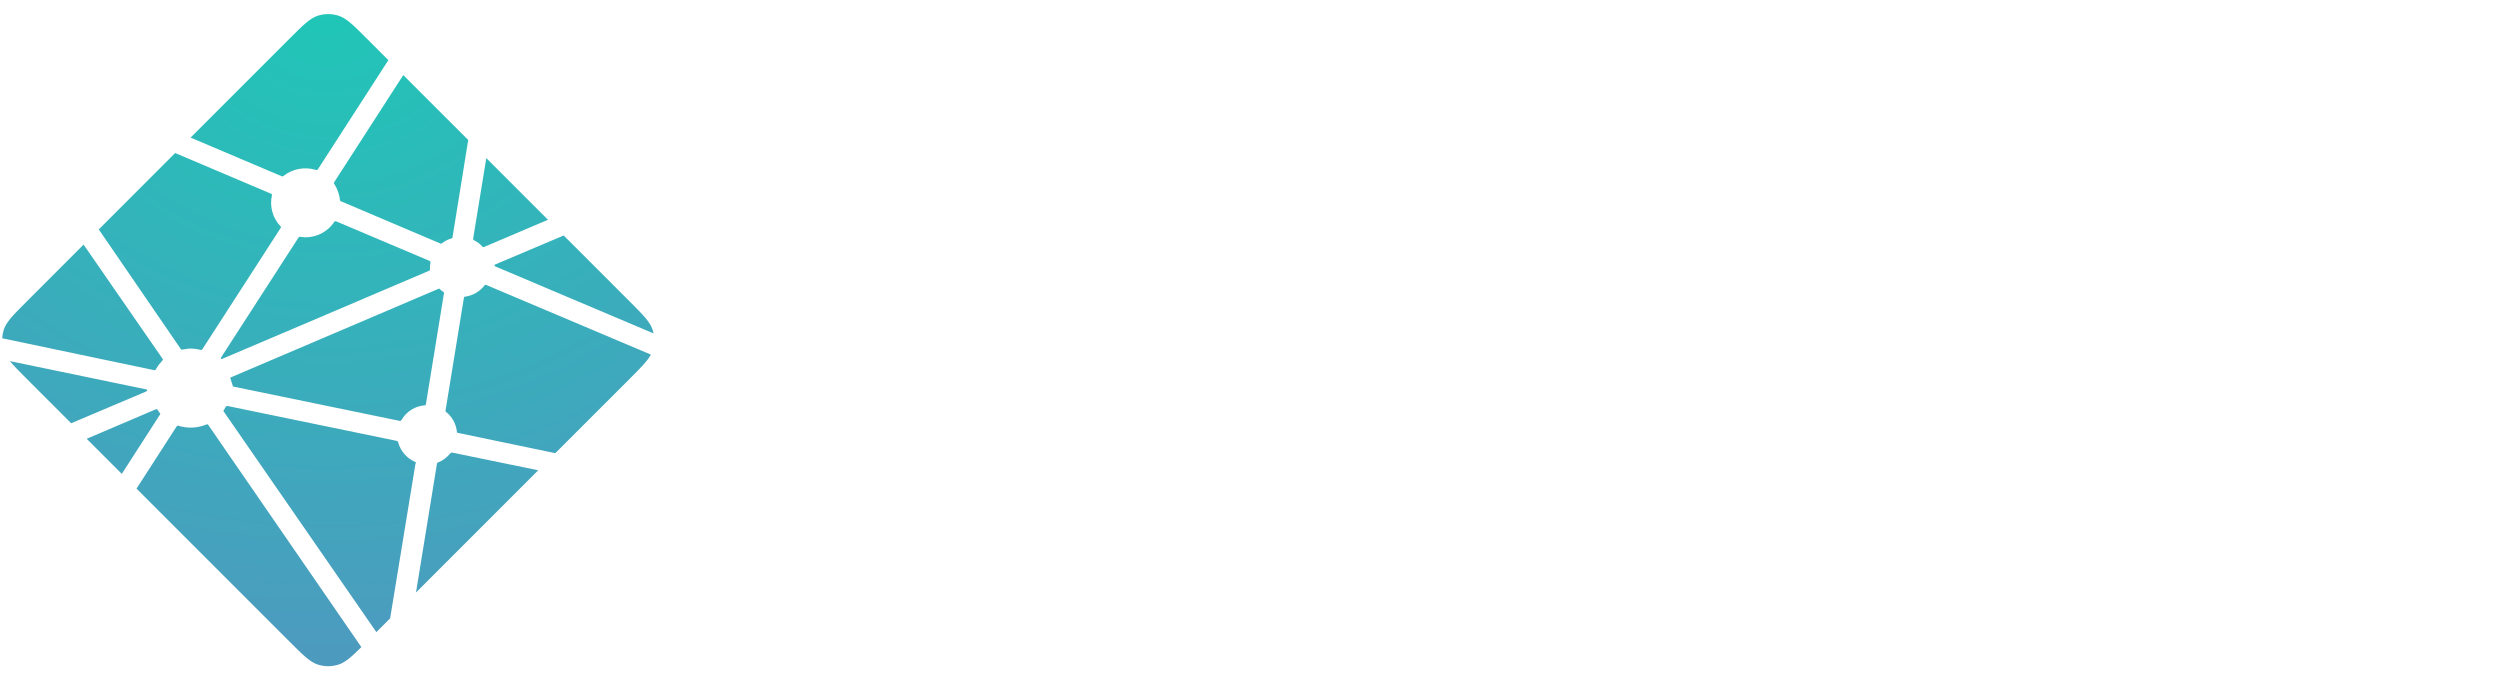
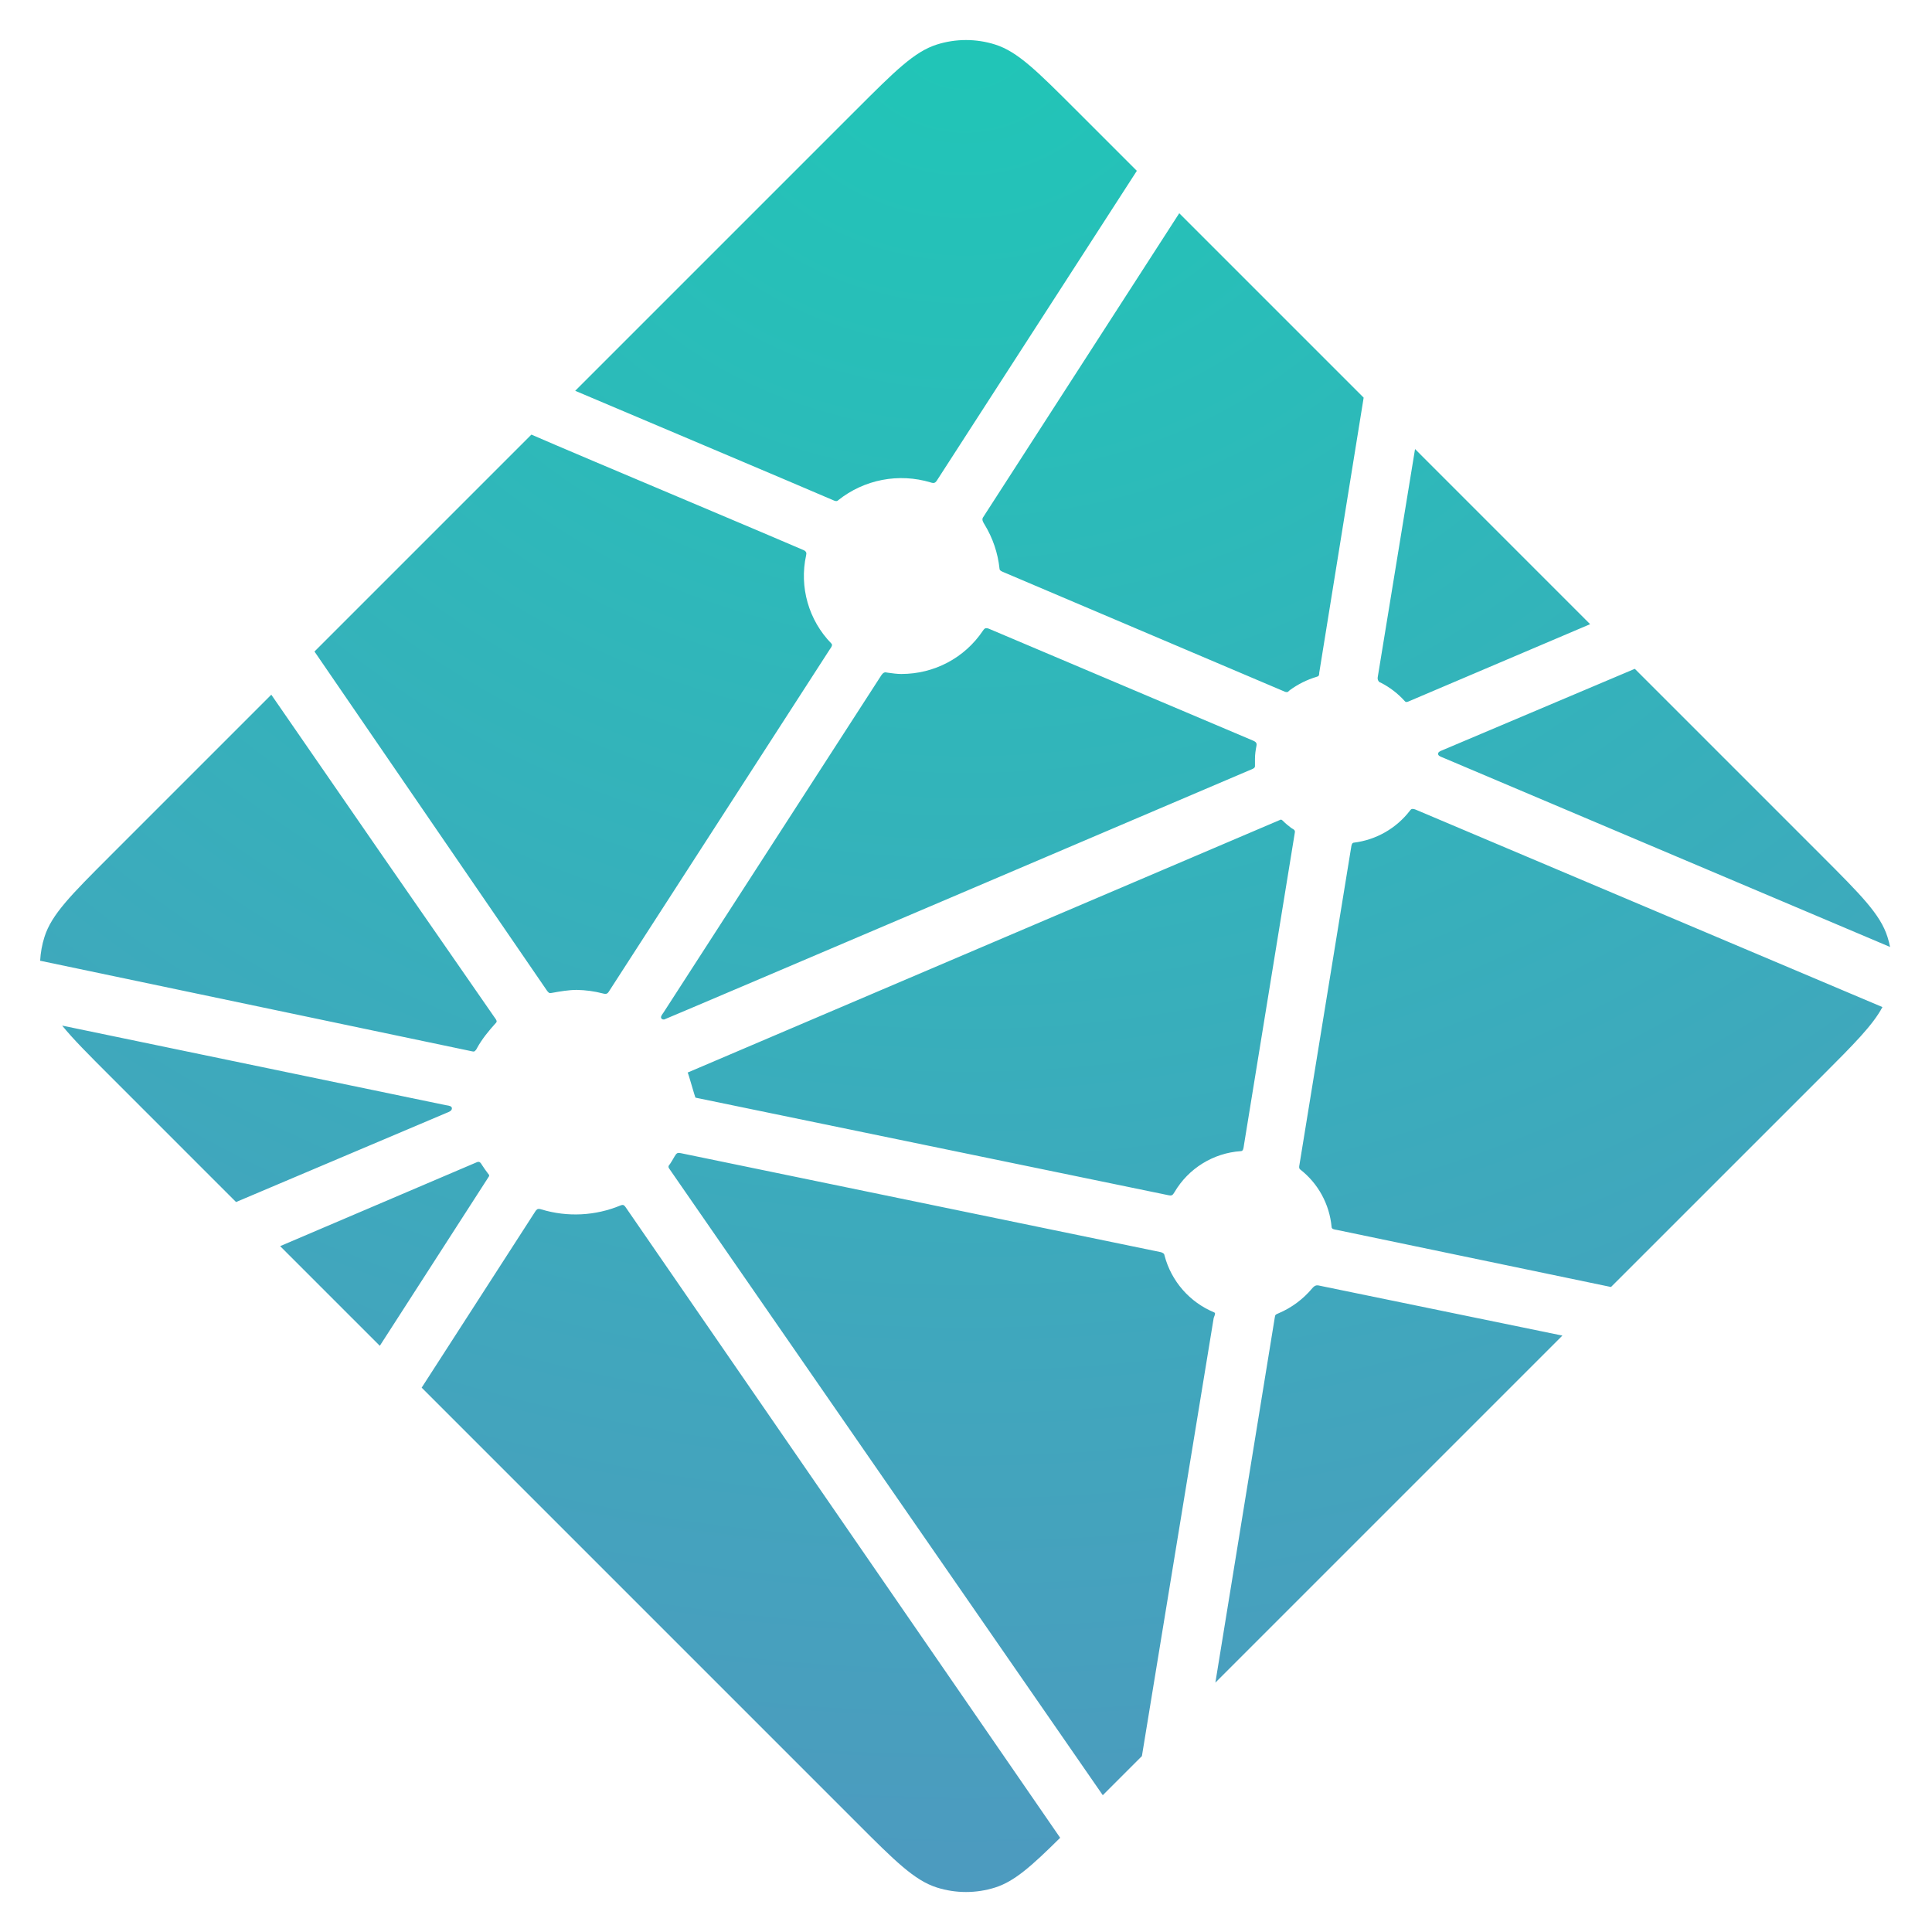
- <svg xmlns="http://www.w3.org/2000/svg" width="147" height="40">
-   <radialGradient id="a" cy="0%" r="100.11%" gradientTransform="matrix(0 .9989 -1.152 0 .5 -.5)">
-     <stop offset="0" stop-color="#20c6b7" />
-     <stop offset="1" stop-color="#4d9abf" />
-   </radialGradient>
-   <g fill="none" fill-rule="evenodd">
-     <path fill="url(#a)" fill-rule="nonzero" d="m28.589 14.135-.014-.006c-.008-.003-.016-.006-.023-.013a.11.11 0 0 1 -.028-.093l.773-4.726 3.625 3.626-3.77 1.604a.083.083 0 0 1 -.033.006h-.015c-.005-.003-.01-.007-.02-.017a1.716 1.716 0 0 0 -.495-.381zm5.258-.288 3.876 3.876c.805.806 1.208 1.208 1.355 1.674.022.069.04.138.054.209l-9.263-3.923a.728.728 0 0 0 -.015-.006c-.037-.015-.08-.032-.08-.07s.044-.056.081-.071l.012-.005zm5.127 7.003c-.2.376-.59.766-1.25 1.427l-4.37 4.369-5.652-1.177-.03-.006c-.05-.008-.103-.017-.103-.062a1.706 1.706 0 0 0 -.655-1.193c-.023-.023-.017-.059-.01-.092 0-.005 0-.01.002-.014l1.063-6.526.004-.022c.006-.05.015-.108.06-.108a1.73 1.73 0 0 0 1.16-.665c.009-.01.015-.021.027-.027.032-.015.07 0 .103.014l9.65 4.082zm-6.625 6.801-7.186 7.186 1.23-7.56.002-.01c.001-.01.003-.02.006-.029.01-.024.036-.034.061-.044l.012-.005a1.85 1.85 0 0 0 .695-.517c.024-.028.053-.055.09-.06a.09.09 0 0 1 .029 0l5.06 1.04zm-8.707 8.707-.81.81-8.955-12.942a.424.424 0 0 0 -.01-.014c-.014-.019-.029-.038-.026-.06 0-.016.011-.03.022-.042l.01-.013c.027-.04.05-.08.075-.123l.02-.035.003-.003c.014-.024.027-.047.051-.06.021-.01.05-.006.073-.001l9.921 2.046a.164.164 0 0 1 .076.033c.013.013.016.027.019.043a1.757 1.757 0 0 0 1.028 1.175c.028.014.016.045.003.078a.238.238 0 0 0 -.015.045c-.125.76-1.197 7.298-1.485 9.063zm-1.692 1.691c-.597.591-.949.904-1.347 1.03a2 2 0 0 1 -1.206 0c-.466-.148-.869-.55-1.674-1.356l-8.993-8.993 2.349-3.643c.011-.018.022-.034.04-.047.025-.018.061-.01.091 0a2.434 2.434 0 0 0 1.638-.083c.027-.01.054-.017.075.002a.19.19 0 0 1 .028.032l8.999 13.059zm-14.087-10.186-2.063-2.063 4.074-1.738a.084.084 0 0 1 .033-.007c.034 0 .054.034.072.065a2.91 2.91 0 0 0 .13.184l.013.016c.012.017.004.034-.008.05l-2.25 3.493zm-2.976-2.976-2.61-2.61c-.444-.444-.766-.766-.99-1.043l7.936 1.646a.84.84 0 0 0 .03.005c.049.008.103.017.103.063 0 .05-.059.073-.109.092l-.023.01zm-4.056-4.995a2 2 0 0 1 .09-.495c.148-.466.55-.868 1.356-1.674l3.34-3.34a2175.525 2175.525 0 0 0 4.626 6.687c.027.036.057.076.026.106-.146.161-.292.337-.395.528a.16.16 0 0 1 -.05.062c-.013.008-.027.005-.042.002h-.002l-8.949-1.877zm5.68-6.403 4.489-4.491c.423.185 1.96.834 3.333 1.414 1.04.44 1.988.84 2.286.97.03.012.057.024.07.054.008.018.004.041 0 .06a2.003 2.003 0 0 0 .523 1.828c.03.03 0 .073-.026.11l-.014.021-4.56 7.063c-.012.02-.023.037-.043.05-.024.015-.058.008-.086.001a2.274 2.274 0 0 0 -.543-.074c-.164 0-.342.03-.522.063h-.001c-.02.003-.038.007-.054-.005a.21.21 0 0 1 -.045-.051l-4.808-7.013zm5.398-5.398 5.814-5.814c.805-.805 1.208-1.208 1.674-1.355a2 2 0 0 1 1.206 0c.466.147.869.55 1.674 1.355l1.26 1.26-4.135 6.404a.155.155 0 0 1 -.041.048c-.025.017-.06.01-.09 0a2.097 2.097 0 0 0 -1.92.37c-.027.028-.067.012-.101-.003-.54-.235-4.74-2.01-5.341-2.265zm12.506-3.676 3.818 3.818-.92 5.698v.015a.135.135 0 0 1 -.008.038c-.01.02-.03.024-.05.03a1.83 1.83 0 0 0 -.548.273.154.154 0 0 0 -.02.017c-.011.012-.022.023-.04.025a.114.114 0 0 1 -.043-.007l-5.818-2.472-.011-.005c-.037-.015-.081-.033-.081-.071a2.198 2.198 0 0 0 -.31-.915c-.028-.046-.059-.094-.035-.141zm-3.932 8.606 5.454 2.31c.03.014.063.027.076.058a.106.106 0 0 1 0 .057c-.016.08-.03.171-.03.263v.153c0 .038-.039.054-.075.069l-.011.004c-.864.369-12.13 5.173-12.147 5.173s-.035 0-.052-.017c-.03-.03 0-.072.027-.11a.76.76 0 0 0 .014-.02l4.482-6.94.008-.012c.026-.042.056-.089.104-.089l.045.007c.102.014.192.027.283.027.68 0 1.31-.331 1.69-.897a.16.16 0 0 1 .034-.04c.027-.02.067-.01.098.004zm-6.246 9.185 12.28-5.237s.018 0 .035.017c.067.067.124.112.179.154l.027.017c.025.014.05.03.052.056 0 .01 0 .016-.002.025l-1.052 6.462-.004.026c-.007.05-.014.107-.061.107a1.729 1.729 0 0 0 -1.373.847l-.005.008c-.014.023-.027.045-.05.057-.021.01-.048.006-.07.001l-9.793-2.02c-.01-.002-.152-.519-.163-.52z" transform="translate(-.702)" />
-   </g>
+ <svg xmlns="http://www.w3.org/2000/svg" width="800px" height="800px" viewBox="0 0 40 40">
+   <defs>
+     <radialGradient id="a" cy="0%" r="100.11%" fx="50%" fy="0%" gradientTransform="matrix(0 .9989 -1.152 0 .5 -.5)">
+       <stop offset="0%" stop-color="#20C6B7" />
+       <stop offset="100%" stop-color="#4D9ABF" />
+     </radialGradient>
+   </defs>
+   <path fill="url(#a)" d="M28.589 14.135l-.014-.006c-.008-.003-.016-.006-.023-.013a.11.11 0 0 1-.028-.093l.773-4.726 3.625 3.626-3.77 1.604a.083.083 0 0 1-.033.006h-.015c-.005-.003-.01-.007-.02-.017a1.716 1.716 0 0 0-.495-.381zm5.258-.288l3.876 3.876c.805.806 1.208 1.208 1.355 1.674.022.069.04.138.054.209l-9.263-3.923a.728.728 0 0 0-.015-.006c-.037-.015-.08-.032-.08-.07 0-.038.044-.056.081-.071l.012-.005 3.98-1.684zm5.127 7.003c-.2.376-.59.766-1.25 1.427l-4.37 4.369-5.652-1.177-.03-.006c-.05-.008-.103-.017-.103-.062a1.706 1.706 0 0 0-.655-1.193c-.023-.023-.017-.059-.01-.092 0-.005 0-.01.002-.014l1.063-6.526.004-.022c.006-.05.015-.108.06-.108a1.73 1.73 0 0 0 1.16-.665c.009-.01.015-.021.027-.027.032-.015.07 0 .103.014l9.65 4.082zm-6.625 6.801l-7.186 7.186 1.23-7.56.002-.01c.001-.01.003-.02.006-.029.01-.024.036-.034.061-.044l.012-.005a1.85 1.85 0 0 0 .695-.517c.024-.028.053-.055.09-.06a.09.09 0 0 1 .029 0l5.06 1.04zm-8.707 8.707l-.81.81-8.955-12.942a.424.424 0 0 0-.01-.014c-.014-.019-.029-.038-.026-.06.001-.016.011-.03.022-.042l.01-.013c.027-.04.05-.08.075-.123l.02-.035.003-.003c.014-.024.027-.047.051-.06.021-.01.05-.006.073-.001l9.921 2.046a.164.164 0 0 1 .076.033c.013.013.016.027.019.043a1.757 1.757 0 0 0 1.028 1.175c.028.014.016.045.003.078a.238.238 0 0 0-.015.045c-.125.76-1.197 7.298-1.485 9.063zm-1.692 1.691c-.597.591-.949.904-1.347 1.03a2 2 0 0 1-1.206 0c-.466-.148-.869-.55-1.674-1.356L8.73 28.73l2.349-3.643c.011-.018.022-.034.04-.047.025-.018.061-.01.091 0a2.434 2.434 0 0 0 1.638-.083c.027-.01.054-.017.075.002a.19.19 0 0 1 .028.032L21.95 38.05zM7.863 27.863L5.8 25.8l4.074-1.738a.084.084 0 0 1 .033-.007c.034 0 .054.034.072.065a2.91 2.91 0 0 0 .13.184l.013.016c.012.017.004.034-.008.05l-2.25 3.493zm-2.976-2.976l-2.61-2.61c-.444-.444-.766-.766-.99-1.043l7.936 1.646a.84.84 0 0 0 .03.005c.049.008.103.017.103.063 0 .05-.059.073-.109.092l-.023.01-4.337 1.837zM.831 19.892a2 2 0 0 1 .09-.495c.148-.466.55-.868 1.356-1.674l3.34-3.34a2175.525 2175.525 0 0 0 4.626 6.687c.027.036.057.076.026.106-.146.161-.292.337-.395.528a.16.16 0 0 1-.05.062c-.013.008-.027.005-.042.002H9.78L.831 19.891zm5.68-6.403l4.491-4.491c.422.185 1.958.834 3.332 1.414 1.04.44 1.988.84 2.286.97.03.012.057.024.07.054.008.018.004.041 0 .06a2.003 2.003 0 0 0 .523 1.828c.03.03 0 .073-.026.11l-.014.021-4.56 7.063c-.012.02-.023.037-.043.05-.024.015-.058.008-.086.001a2.274 2.274 0 0 0-.543-.074c-.164 0-.342.03-.522.063h-.001c-.02.003-.038.007-.054-.005a.21.21 0 0 1-.045-.051l-4.808-7.013zm5.398-5.398l5.814-5.814c.805-.805 1.208-1.208 1.674-1.355a2 2 0 0 1 1.206 0c.466.147.869.55 1.674 1.355l1.26 1.26-4.135 6.404a.155.155 0 0 1-.041.048c-.025.017-.06.01-.09 0a2.097 2.097 0 0 0-1.92.37c-.027.028-.067.012-.101-.003-.54-.235-4.74-2.01-5.341-2.265zm12.506-3.676l3.818 3.818-.92 5.698v.015a.135.135 0 0 1-.008.038c-.01.02-.03.024-.05.03a1.83 1.83 0 0 0-.548.273.154.154 0 0 0-.02.017c-.011.012-.022.023-.04.025a.114.114 0 0 1-.043-.007l-5.818-2.472-.011-.005c-.037-.015-.081-.033-.081-.071a2.198 2.198 0 0 0-.31-.915c-.028-.046-.059-.094-.035-.141l4.066-6.303zm-3.932 8.606l5.454 2.31c.03.014.063.027.076.058a.106.106 0 0 1 0 .057c-.016.08-.03.171-.03.263v.153c0 .038-.039.054-.075.069l-.011.004c-.864.369-12.13 5.173-12.147 5.173-.017 0-.035 0-.052-.017-.03-.03 0-.072.027-.11a.76.76 0 0 0 .014-.02l4.482-6.94.008-.012c.026-.042.056-.089.104-.089l.045.007c.102.014.192.027.283.027.68 0 1.31-.331 1.69-.897a.16.16 0 0 1 .034-.04c.027-.02.067-.01.098.004zm-6.246 9.185l12.28-5.237s.018 0 .035.017c.067.067.124.112.179.154l.027.017c.025.014.05.03.052.056 0 .01 0 .016-.002.025L25.756 23.7l-.004.026c-.007.05-.014.107-.061.107a1.729 1.729 0 0 0-1.373.847l-.005.008c-.014.023-.027.045-.05.057-.021.01-.048.006-.07.001l-9.793-2.02c-.01-.002-.152-.519-.163-.52z" />
</svg>
